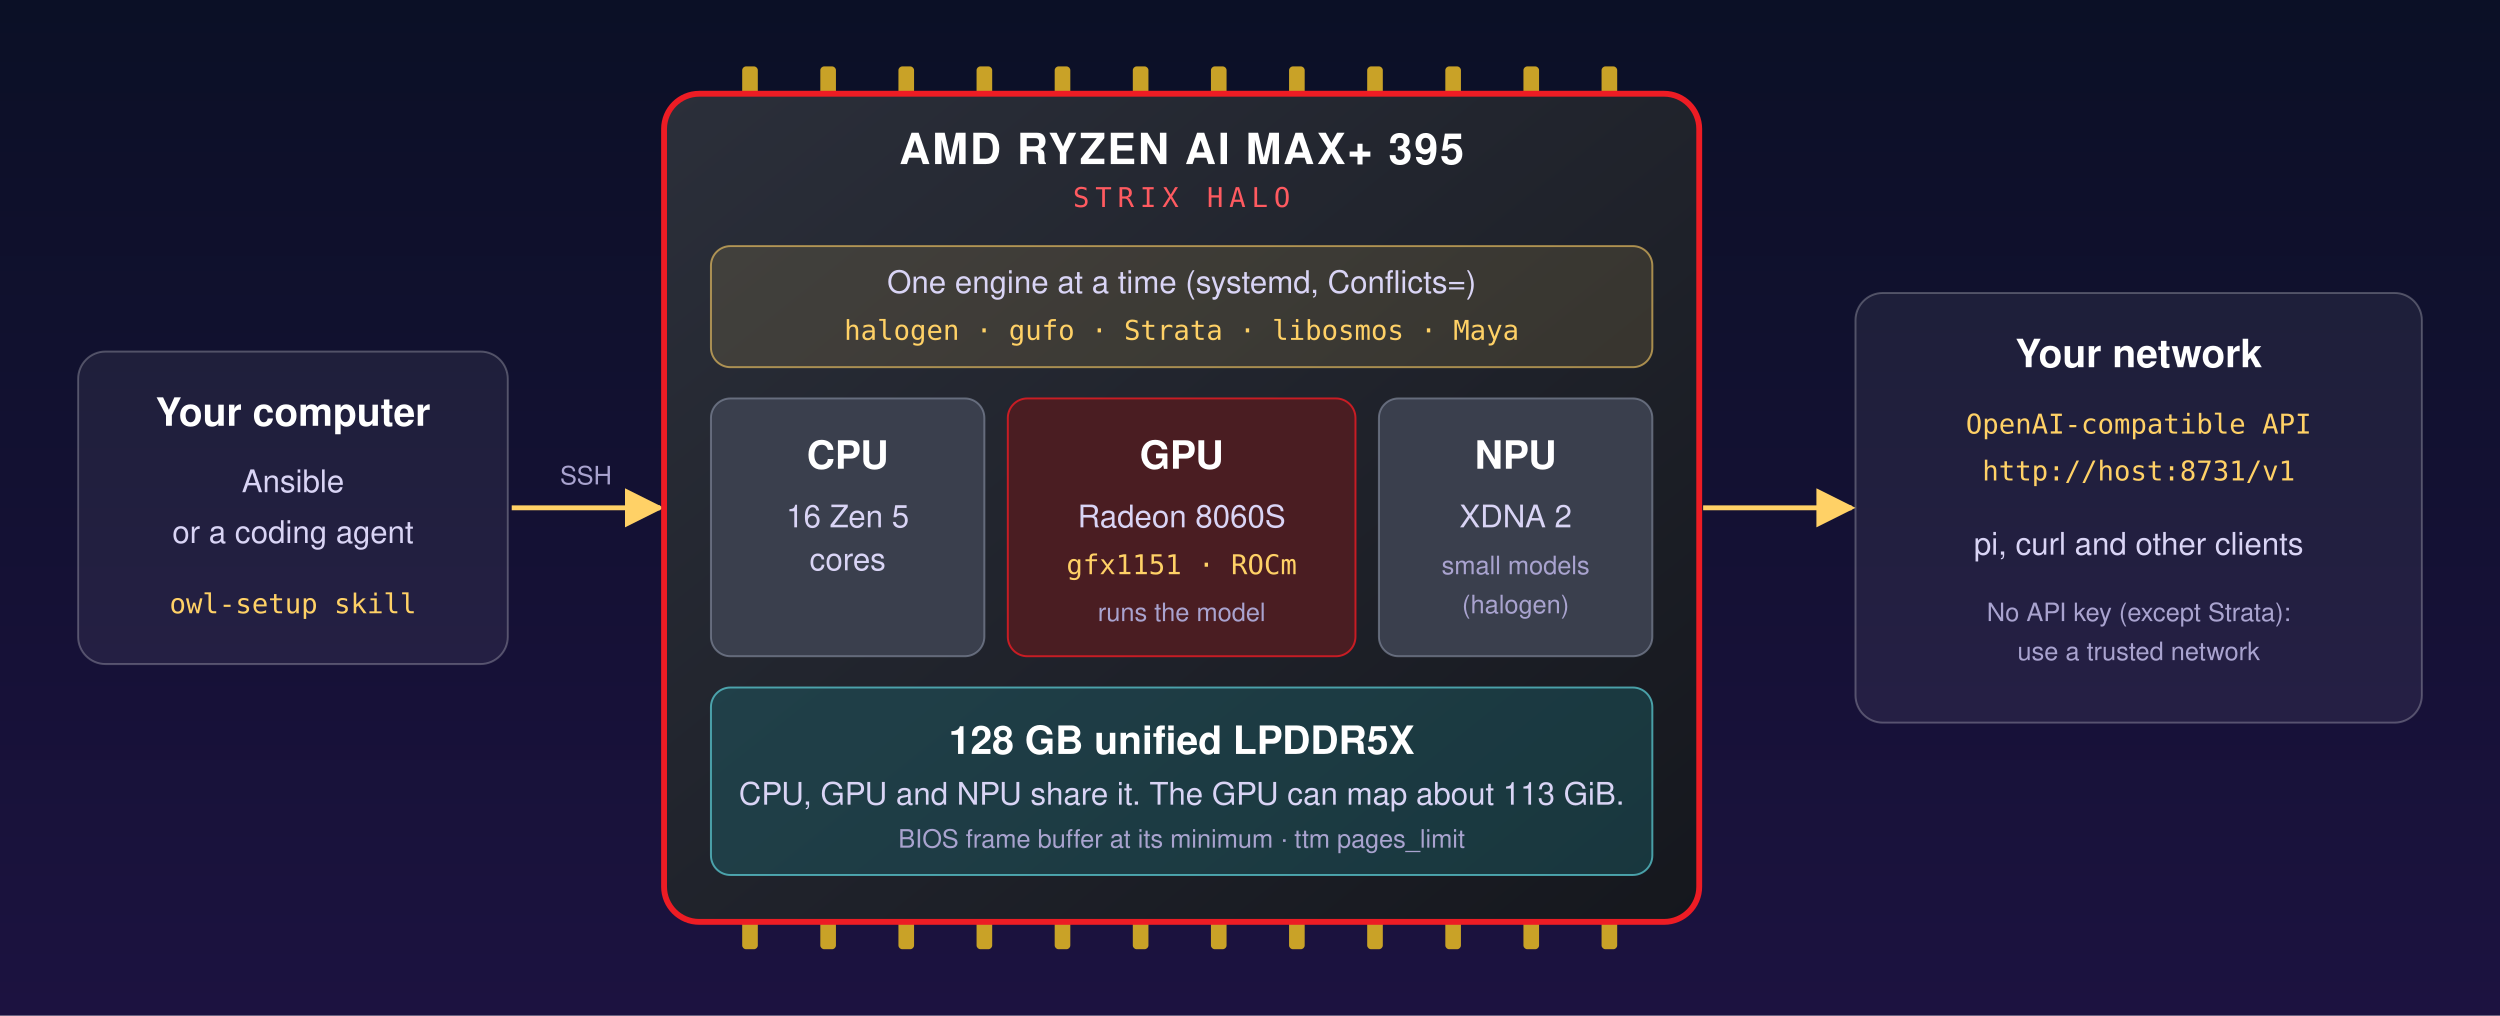
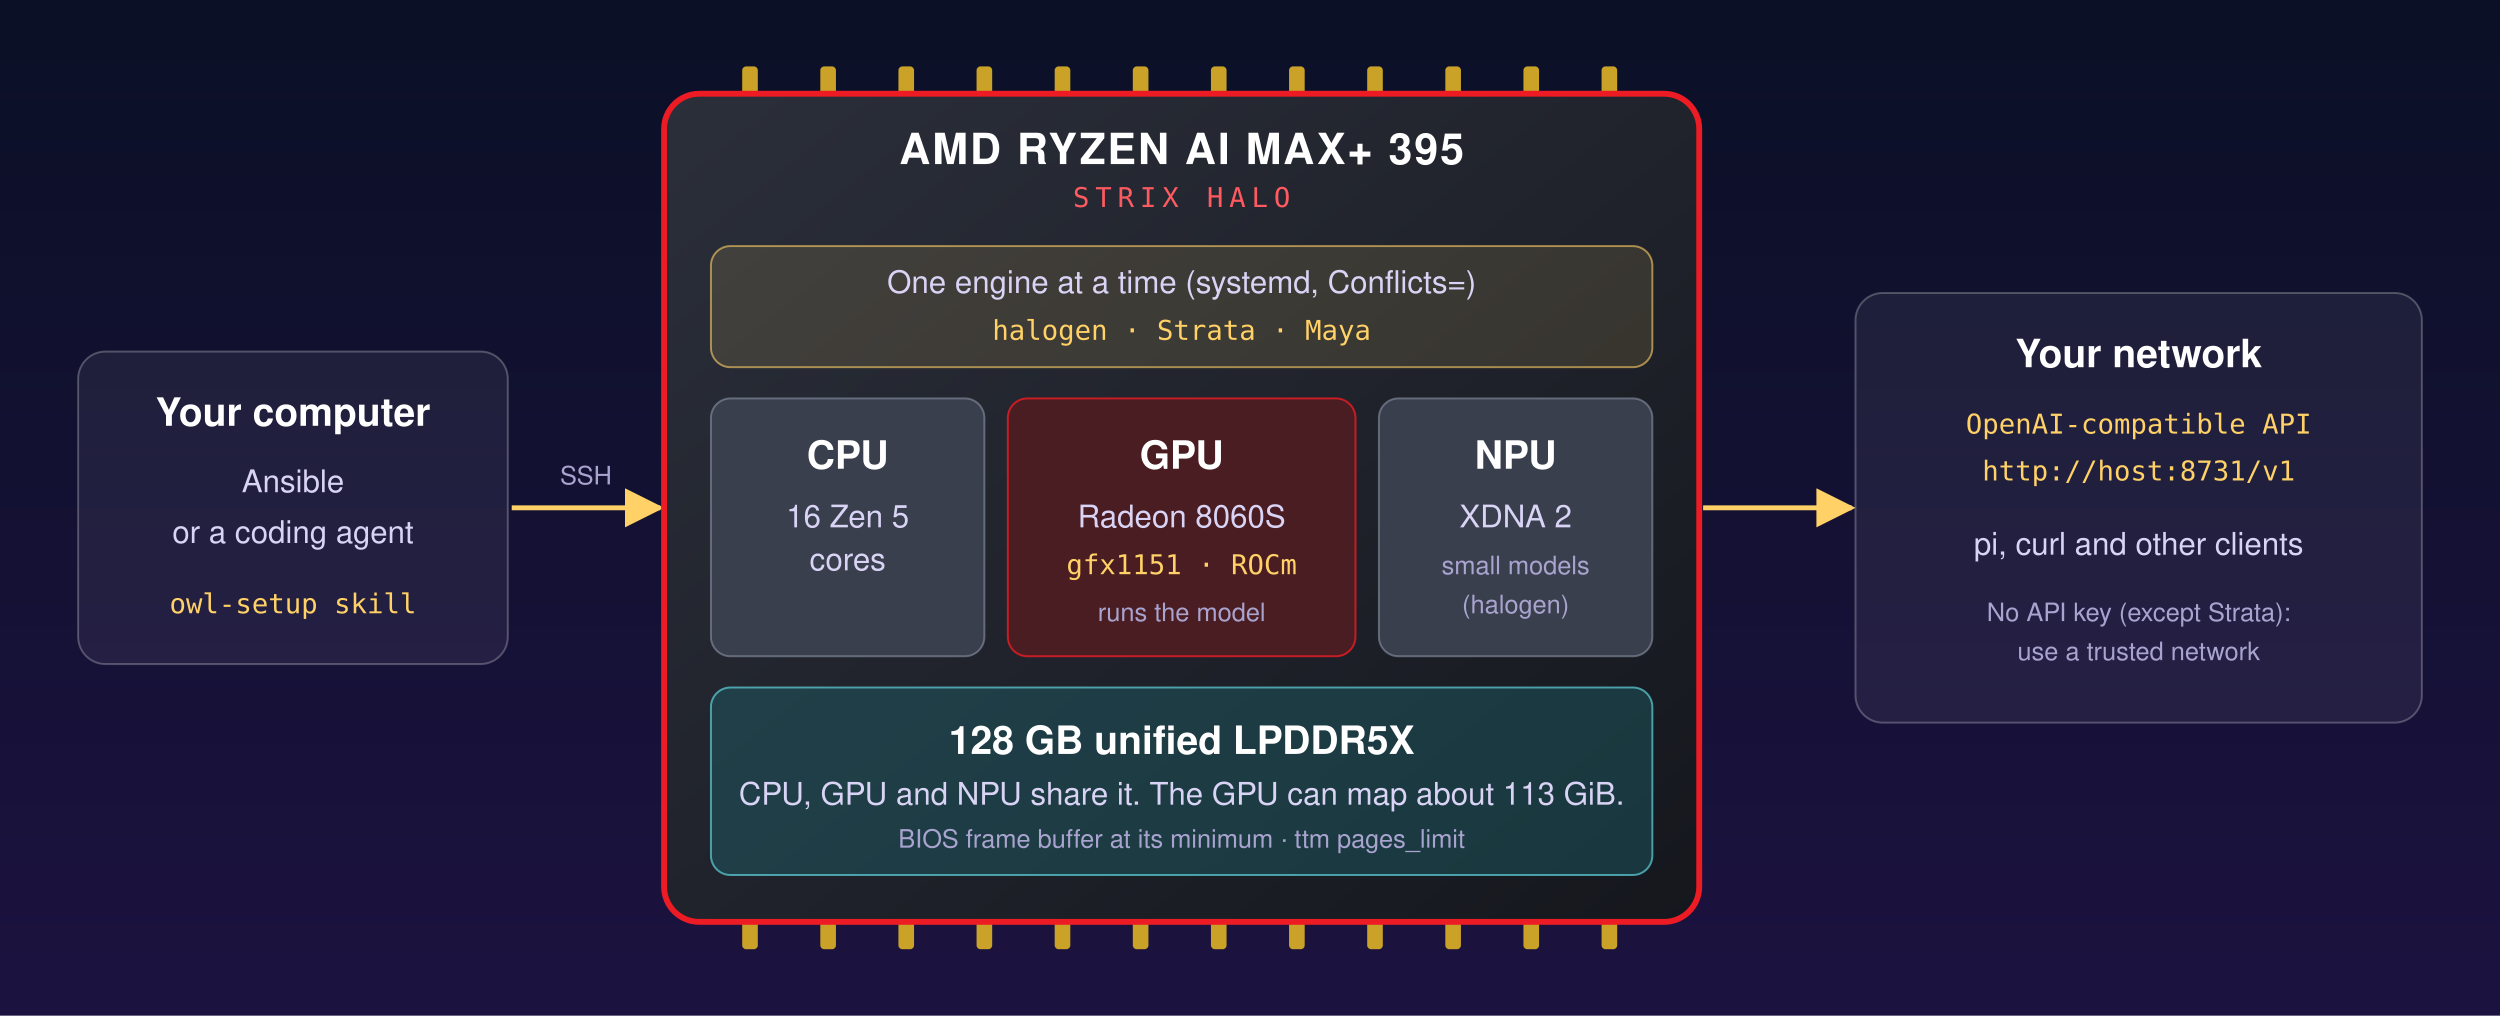
<svg xmlns="http://www.w3.org/2000/svg" width="1280" height="520" viewBox="0 0 1280 520" role="img" aria-labelledby="t d">
  <defs>
    <linearGradient id="bg" x1="0" y1="0" x2="0" y2="1">
      <stop offset="0" stop-color="#0b1026" />
      <stop offset="1" stop-color="#1c1240" />
    </linearGradient>
    <linearGradient id="pkg" x1="0" y1="0" x2="1" y2="1">
      <stop offset="0" stop-color="#2b2f3a" />
      <stop offset="1" stop-color="#15171d" />
    </linearGradient>
    <marker id="arrow" viewBox="0 0 10 10" refX="9" refY="5" markerWidth="8" markerHeight="8" orient="auto">
      <path d="M0 0 L10 5 L0 10 Z" fill="#ffd166" />
    </marker>
  </defs>
  <style>
    .h { font: 700 20px -apple-system, 'Segoe UI', Helvetica, Arial, sans-serif; fill: #ffffff; }
    .t { font: 16px -apple-system, 'Segoe UI', Helvetica, Arial, sans-serif; fill: #d9d4f5; }
    .m { font: 14px ui-monospace, Menlo, Consolas, monospace; fill: #ffd166; }
    .s { font: 13px -apple-system, 'Segoe UI', Helvetica, Arial, sans-serif; fill: #a9a3cf; }
    .box { fill: #ffffff; fill-opacity: 0.06; stroke: #ffffff; stroke-opacity: 0.25; }
    .flow { stroke: #ffd166; stroke-width: 2.5; fill: none; marker-end: url(#arrow); }
  </style>
  <rect width="1280" height="520" fill="url(#bg)" />
  <rect class="box" x="40" y="180" width="220" height="160" rx="14" />
  <text class="h" x="150" y="218" text-anchor="middle">Your computer</text>
  <text class="t" x="150" y="252" text-anchor="middle">Ansible</text>
  <text class="t" x="150" y="278" text-anchor="middle">or a coding agent</text>
  <text class="m" x="150" y="314" text-anchor="middle">owl-setup skill</text>
  <path class="flow" d="M262 260 L338 260" />
  <text class="s" x="300" y="248" text-anchor="middle">SSH</text>
  <g fill="#c9a227">
    <rect x="380" y="34" width="8" height="16" rx="2" />
    <rect x="420" y="34" width="8" height="16" rx="2" />
    <rect x="460" y="34" width="8" height="16" rx="2" />
    <rect x="500" y="34" width="8" height="16" rx="2" />
    <rect x="540" y="34" width="8" height="16" rx="2" />
    <rect x="580" y="34" width="8" height="16" rx="2" />
    <rect x="620" y="34" width="8" height="16" rx="2" />
    <rect x="660" y="34" width="8" height="16" rx="2" />
    <rect x="700" y="34" width="8" height="16" rx="2" />
    <rect x="740" y="34" width="8" height="16" rx="2" />
    <rect x="780" y="34" width="8" height="16" rx="2" />
    <rect x="820" y="34" width="8" height="16" rx="2" />
    <rect x="380" y="470" width="8" height="16" rx="2" />
    <rect x="420" y="470" width="8" height="16" rx="2" />
    <rect x="460" y="470" width="8" height="16" rx="2" />
    <rect x="500" y="470" width="8" height="16" rx="2" />
    <rect x="540" y="470" width="8" height="16" rx="2" />
    <rect x="580" y="470" width="8" height="16" rx="2" />
    <rect x="620" y="470" width="8" height="16" rx="2" />
    <rect x="660" y="470" width="8" height="16" rx="2" />
    <rect x="700" y="470" width="8" height="16" rx="2" />
    <rect x="740" y="470" width="8" height="16" rx="2" />
    <rect x="780" y="470" width="8" height="16" rx="2" />
    <rect x="820" y="470" width="8" height="16" rx="2" />
  </g>
  <rect x="340" y="48" width="530" height="424" rx="18" fill="url(#pkg)" stroke="#ed1c24" stroke-width="3" />
  <text x="605" y="84" text-anchor="middle" style="font: 700 22px -apple-system, 'Segoe UI', Helvetica, Arial, sans-serif; fill: #ffffff; letter-spacing: 1px">AMD RYZEN AI MAX+ 395</text>
  <text x="605" y="106" text-anchor="middle" style="font: 14px ui-monospace, Menlo, Consolas, monospace; fill: #ff5a60; letter-spacing: 3px">STRIX HALO</text>
  <rect x="364" y="126" width="482" height="62" rx="10" fill="#ffd166" fill-opacity="0.12" stroke="#ffd166" stroke-opacity="0.6" />
  <text class="t" x="605" y="150" text-anchor="middle">One engine at a time (systemd, Conflicts=)</text>
-   <text class="m" x="605" y="174" text-anchor="middle">halogen · gufo · Strata · libosmos · Maya</text>
+   <text class="m" x="605" y="174" text-anchor="middle">halogen · Strata · Maya</text>
  <rect x="364" y="204" width="140" height="132" rx="10" fill="#3a3f4d" stroke="#8b93a7" stroke-opacity="0.6" />
  <text class="h" x="434" y="240" text-anchor="middle">CPU</text>
  <text class="t" x="434" y="270" text-anchor="middle">16 Zen 5</text>
  <text class="t" x="434" y="292" text-anchor="middle">cores</text>
  <rect x="516" y="204" width="178" height="132" rx="10" fill="#4a1d22" stroke="#ed1c24" stroke-opacity="0.8" />
  <text class="h" x="605" y="240" text-anchor="middle">GPU</text>
  <text class="t" x="605" y="270" text-anchor="middle">Radeon 8060S</text>
  <text class="m" x="605" y="294" text-anchor="middle">gfx1151 · ROCm</text>
  <text class="s" x="605" y="318" text-anchor="middle">runs the model</text>
  <rect x="706" y="204" width="140" height="132" rx="10" fill="#3a3f4d" stroke="#8b93a7" stroke-opacity="0.6" />
  <text class="h" x="776" y="240" text-anchor="middle">NPU</text>
  <text class="t" x="776" y="270" text-anchor="middle">XDNA 2</text>
  <text class="s" x="776" y="294" text-anchor="middle">small models</text>
  <text class="s" x="776" y="314" text-anchor="middle">(halogen)</text>
  <rect x="364" y="352" width="482" height="96" rx="10" fill="#1f6f78" fill-opacity="0.35" stroke="#5fd3dc" stroke-opacity="0.7" />
  <text class="h" x="605" y="386" text-anchor="middle">128 GB unified LPDDR5X</text>
  <text class="t" x="605" y="412" text-anchor="middle">CPU, GPU and NPU share it. The GPU can map about 113 GiB.</text>
  <text class="s" x="605" y="434" text-anchor="middle">BIOS frame buffer at its minimum · ttm pages_limit</text>
  <path class="flow" d="M872 260 L948 260" />
  <rect class="box" x="950" y="150" width="290" height="220" rx="14" />
  <text class="h" x="1095" y="188" text-anchor="middle">Your network</text>
  <text class="m" x="1095" y="222" text-anchor="middle">OpenAI-compatible API</text>
  <text class="m" x="1095" y="246" text-anchor="middle">http://host:8731/v1</text>
  <text class="t" x="1095" y="284" text-anchor="middle">pi, curl and other clients</text>
  <text class="s" x="1095" y="318" text-anchor="middle">No API key (except Strata):</text>
  <text class="s" x="1095" y="338" text-anchor="middle">use a trusted network</text>
</svg>
